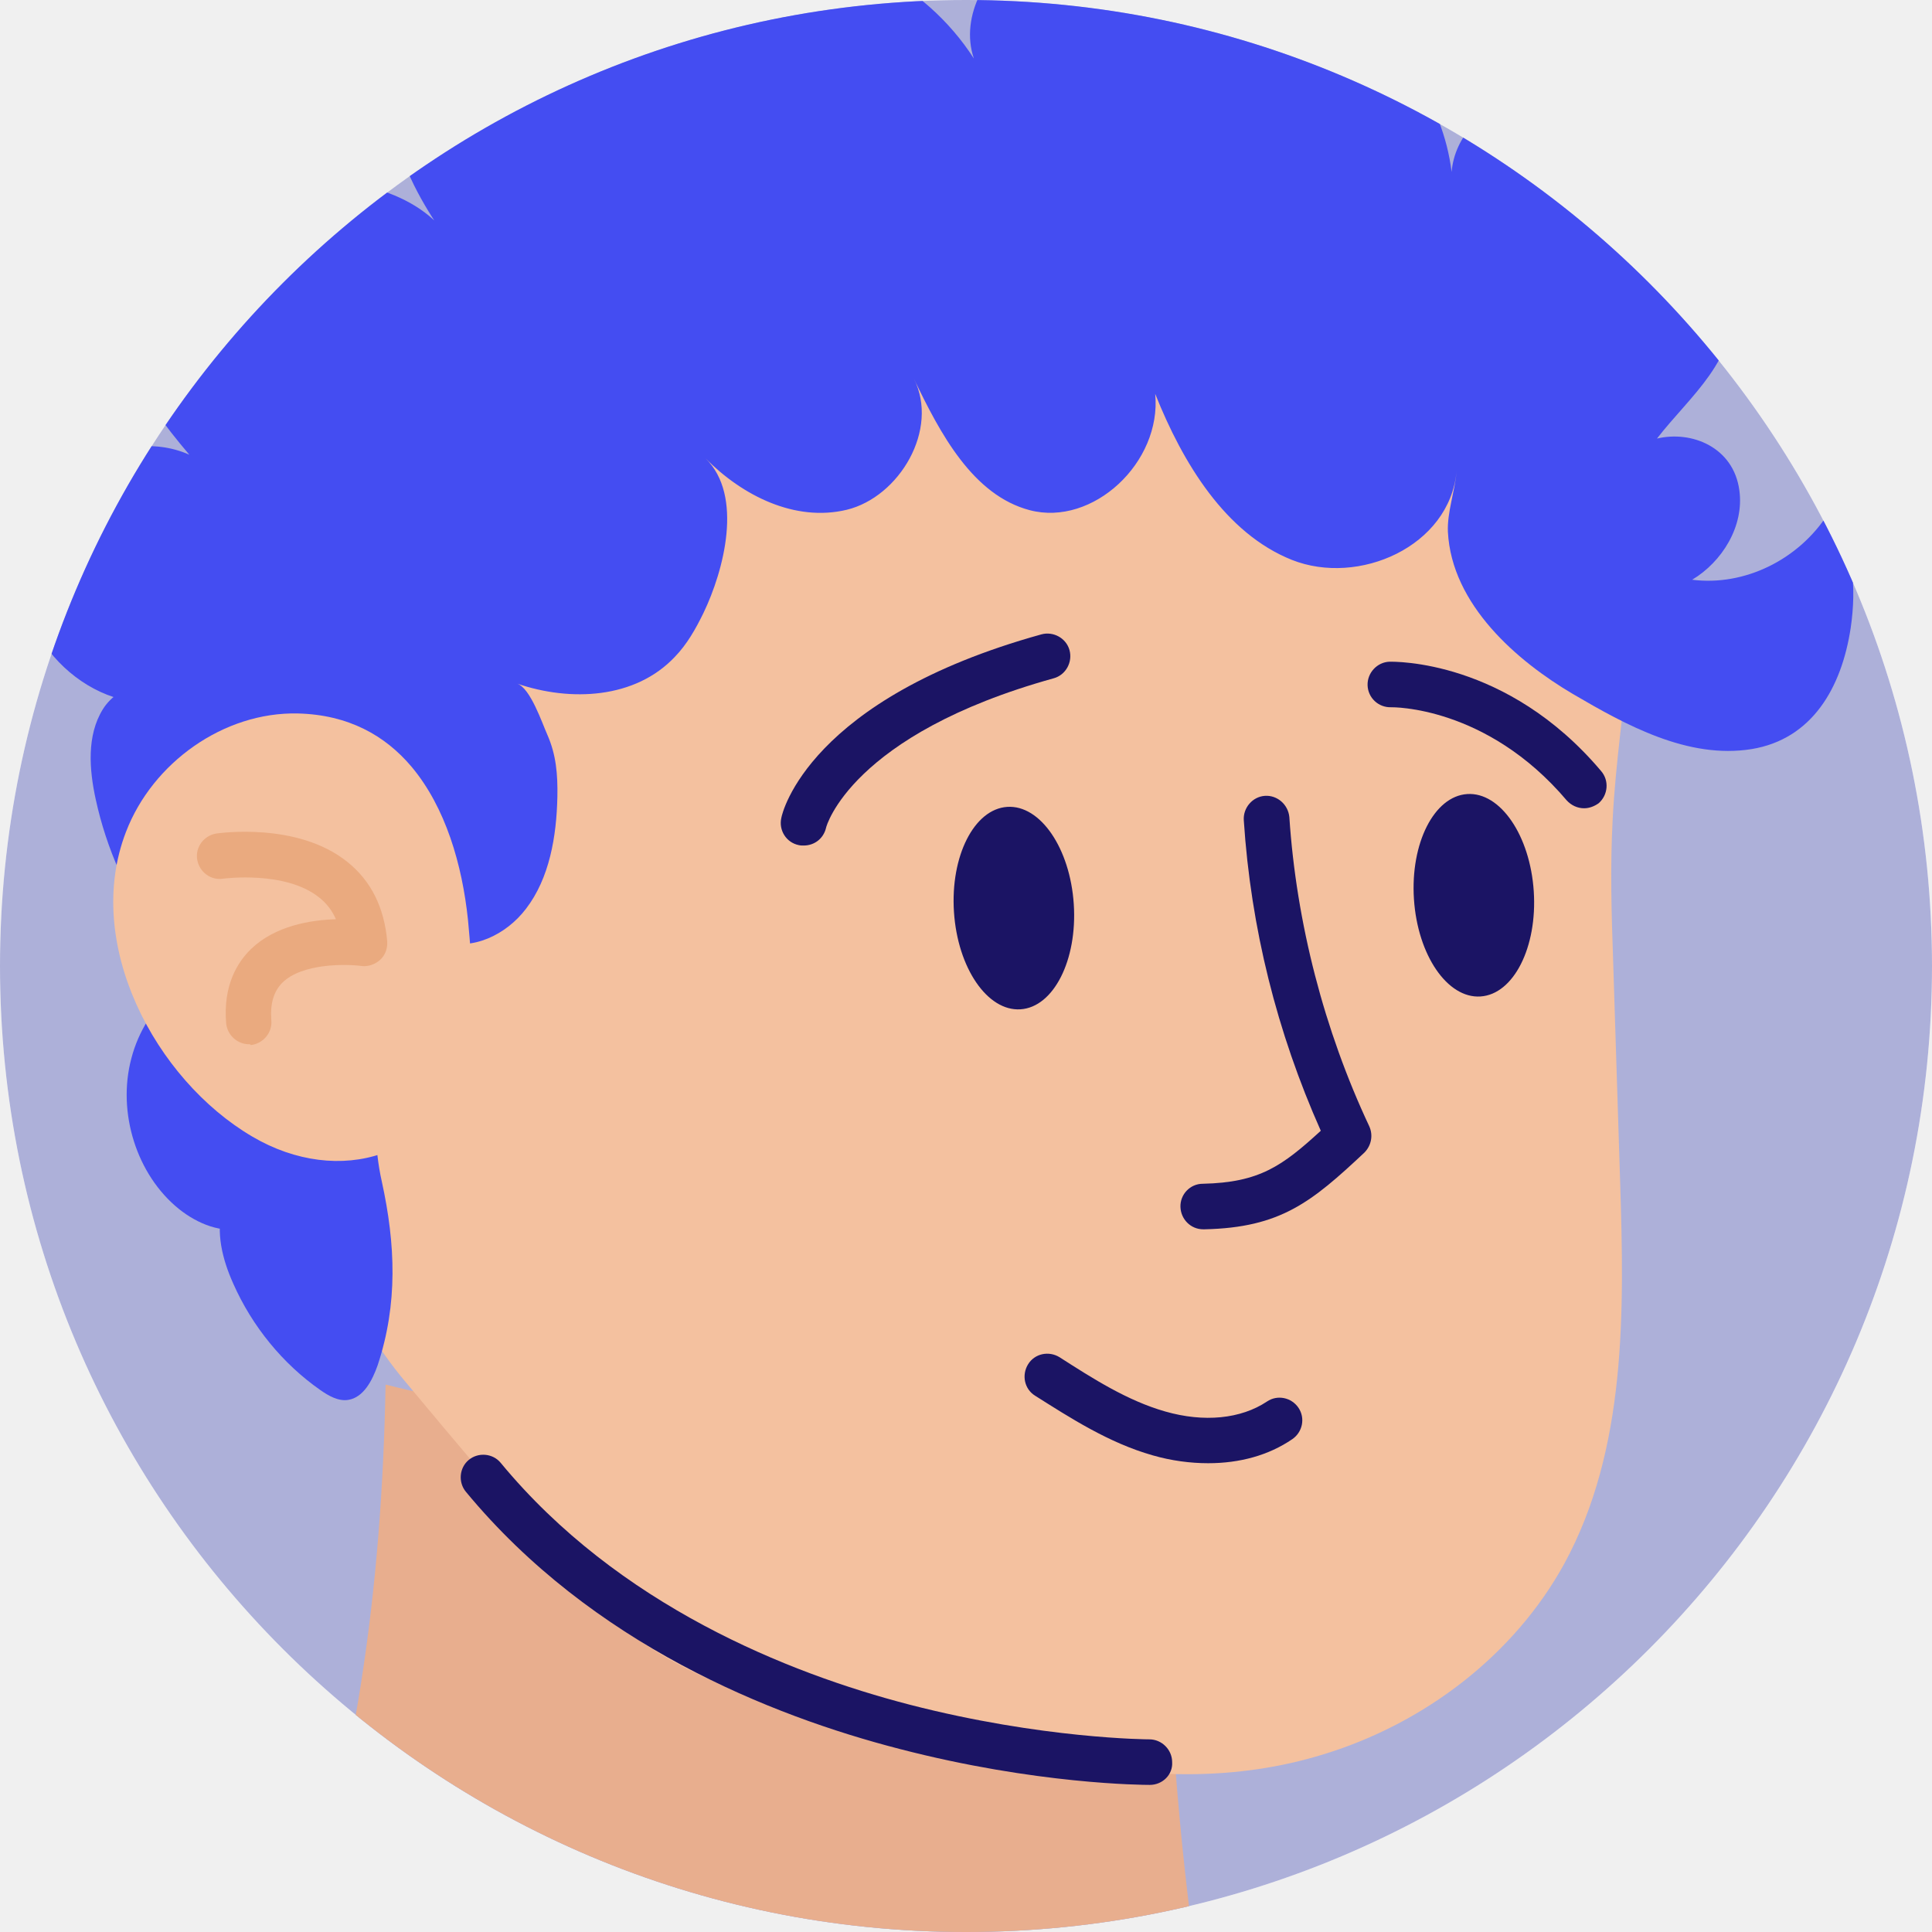
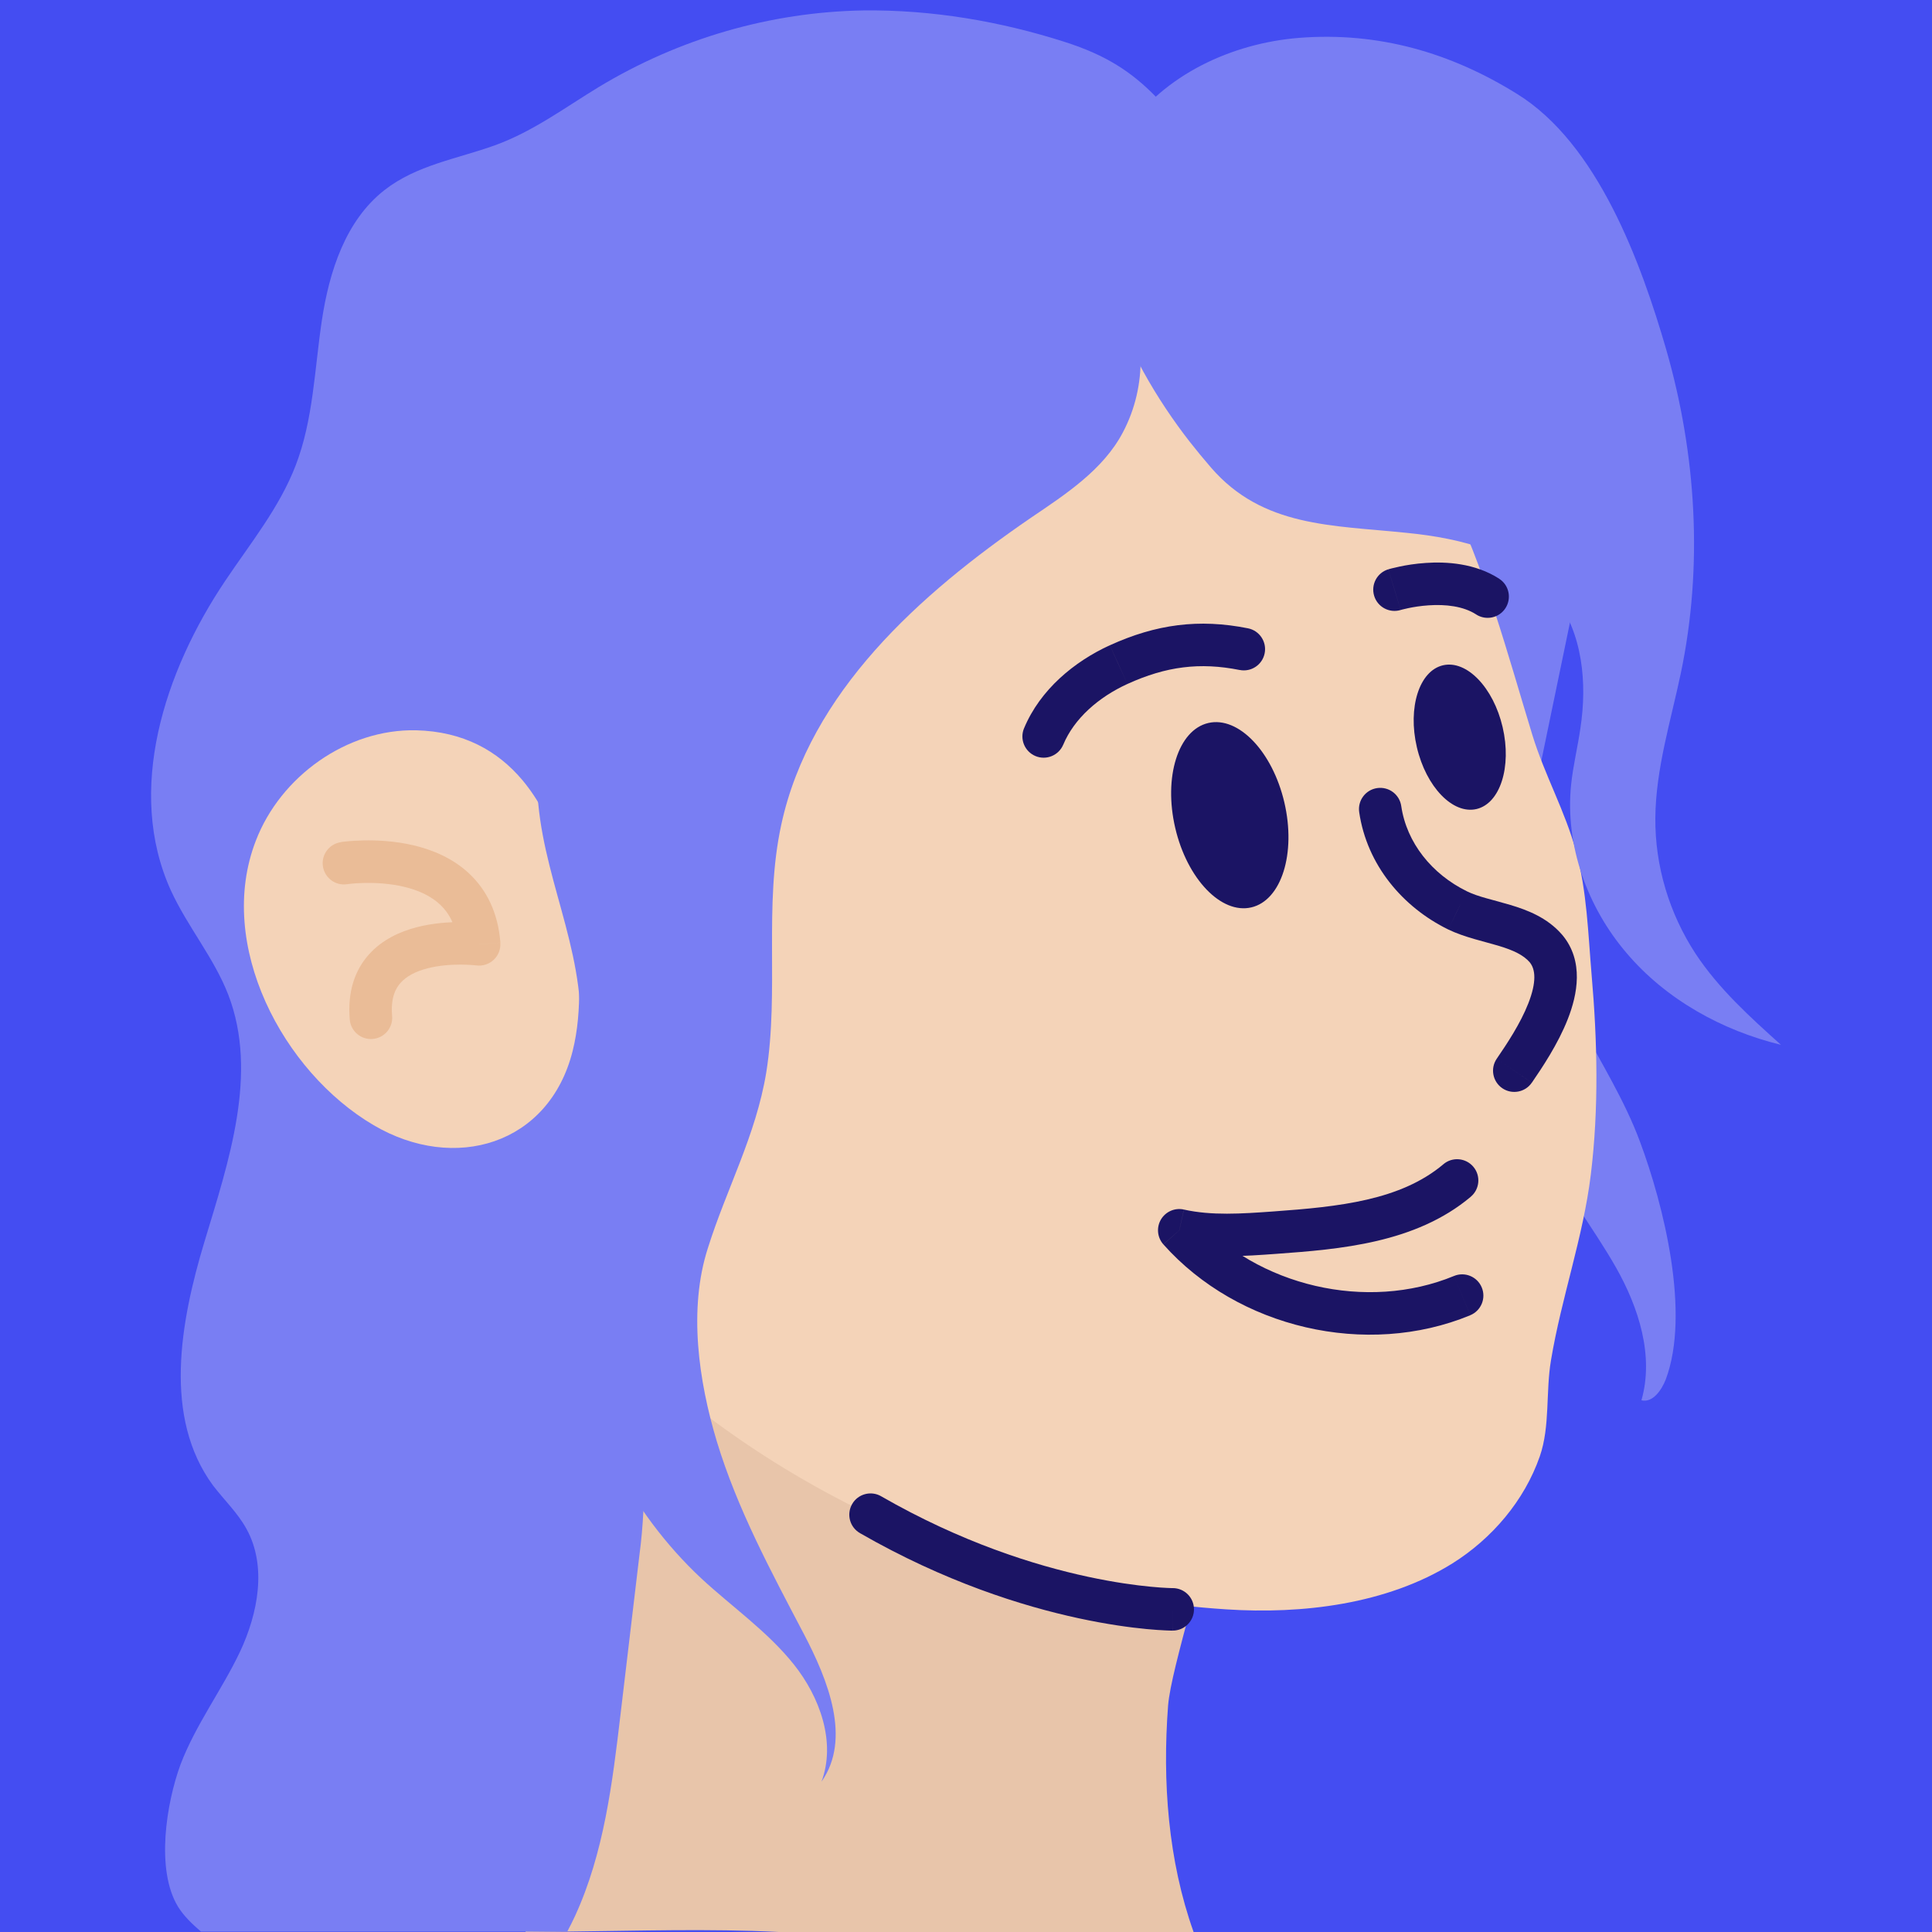
- <svg xmlns="http://www.w3.org/2000/svg" width="70" height="70" viewBox="0 0 70 70" fill="none">
-   <g clip-path="url(#clip0_133882_7055)">
-     <rect width="70" height="70" rx="35" fill="white" />
-     <path d="M72.5 -2.5H-2.5V72.5H72.5V-2.5Z" fill="#ADB0D9" />
-     <path d="M43.535 72.5H10.16C10.28 72.14 10.4 71.795 10.52 71.45C12.905 64.4 13.835 57.56 13.97 50.165C22.415 52.31 31.295 51.395 40.01 51.305C43.25 51.275 42.17 53.81 42.2 56.18C42.245 59.135 42.41 62.09 42.665 65.03C42.875 67.52 43.175 70.01 43.535 72.5Z" fill="#ADB0D9" />
-     <path d="M43.535 72.5H10.16C10.28 72.14 10.4 71.795 10.52 71.45C12.905 64.4 13.835 57.56 13.97 50.165C22.415 52.31 31.295 51.395 40.01 51.305C43.25 51.275 42.17 53.81 42.2 56.18C42.245 59.135 42.41 62.09 42.665 65.03C42.875 67.52 43.175 70.01 43.535 72.5Z" fill="#E8AE8E" />
-     <path d="M19.865 56.195C19.925 56.255 19.97 56.33 20.03 56.39C20.72 57.215 21.425 58.025 22.25 58.73C26.525 62.36 33.17 62.78 38.42 63.8C41.615 64.43 44.81 64.535 47.96 63.56C51.59 62.45 54.845 59.99 56.675 56.66C58.94 52.505 58.85 47.525 58.7 42.8C58.61 40.115 58.535 37.43 58.445 34.745C58.385 33.065 58.34 31.37 58.43 29.69C58.64 25.55 59.72 21.29 58.835 17.165C58.1 13.73 55.22 10.16 52.025 8.705C46.97 6.41 40.925 5.81 35.45 6.425C31.49 6.875 27.47 7.34 23.84 8.96C20.57 10.415 16.34 12.26 14.6 15.5C12.395 19.61 11.135 24.365 10.595 28.985C10.145 32.795 10.235 36.68 10.835 40.475C11.405 44.06 12.365 47.33 14.735 50.12C16.43 52.16 18.155 54.185 19.865 56.195Z" fill="#F4C19F" />
-     <path d="M43.595 44.54C43.145 44.54 42.785 44.18 42.77 43.73C42.755 43.28 43.115 42.89 43.58 42.89C45.635 42.845 46.46 42.245 47.855 40.97C46.265 37.4 45.32 33.62 45.065 29.72C45.035 29.27 45.38 28.865 45.83 28.835C46.28 28.805 46.67 29.15 46.715 29.6C46.97 33.44 47.975 37.325 49.61 40.805C49.76 41.135 49.685 41.51 49.43 41.765C47.525 43.55 46.4 44.48 43.64 44.54C43.61 44.54 43.61 44.54 43.595 44.54Z" fill="#1B1464" />
-     <path d="M36.975 36.569C38.174 36.491 39.038 34.785 38.905 32.76C38.772 30.734 37.692 29.156 36.494 29.235C35.295 29.313 34.431 31.019 34.564 33.044C34.697 35.07 35.776 36.648 36.975 36.569Z" fill="#1B1464" />
-     <path d="M53.641 36.104C54.84 36.026 55.704 34.32 55.571 32.294C55.438 30.269 54.358 28.691 53.16 28.77C51.961 28.848 51.097 30.554 51.23 32.579C51.363 34.605 52.442 36.183 53.641 36.104Z" fill="#1B1464" />
-     <path d="M57.395 29.285C57.155 29.285 56.93 29.18 56.765 29C53.855 25.565 50.435 25.625 50.405 25.625C49.94 25.64 49.565 25.28 49.55 24.83C49.535 24.38 49.895 23.99 50.345 23.975C50.51 23.975 54.59 23.885 58.01 27.935C58.31 28.28 58.265 28.805 57.92 29.105C57.77 29.21 57.59 29.285 57.395 29.285Z" fill="#1B1464" />
-     <path d="M29.12 30.635C29.06 30.635 29 30.635 28.94 30.62C28.49 30.53 28.205 30.08 28.31 29.63C28.34 29.45 29.3 25.325 37.73 22.985C38.165 22.865 38.63 23.12 38.75 23.555C38.87 23.99 38.615 24.455 38.18 24.575C30.83 26.615 29.93 29.96 29.93 29.99C29.84 30.38 29.51 30.635 29.12 30.635Z" fill="#1B1464" />
-     <path d="M43.775 53.015C43.13 53.015 42.44 52.925 41.765 52.73C40.175 52.28 38.765 51.365 37.505 50.57C37.115 50.33 37.01 49.82 37.25 49.43C37.49 49.04 38 48.935 38.39 49.175C39.605 49.955 40.85 50.75 42.215 51.14C43.625 51.545 44.96 51.41 45.905 50.78C46.28 50.525 46.79 50.63 47.045 51.005C47.3 51.38 47.195 51.89 46.82 52.145C45.965 52.73 44.915 53.015 43.775 53.015Z" fill="#1B1464" />
-     <path d="M13.835 42.815C13.265 40.295 13.895 37.445 14.015 34.865C14.03 34.535 14.06 34.175 14.27 33.95C14.705 33.485 15.425 33.905 16.01 34.1C17.105 34.46 18.335 33.875 19.055 32.93C19.91 31.82 20.165 30.305 20.195 28.865C20.21 28.055 20.15 27.35 19.835 26.63C19.64 26.195 19.22 24.935 18.74 24.77C20.675 25.43 23.015 25.325 24.455 23.795C24.89 23.345 25.205 22.79 25.49 22.205C26.225 20.675 26.945 17.96 25.565 16.61C26.9 17.96 28.805 18.92 30.68 18.47C32.585 18.005 34.04 15.56 33.11 13.715C34.07 15.725 35.255 17.945 37.31 18.485C39.59 19.085 42.095 16.76 41.855 14.27C42.86 16.79 44.405 19.325 46.805 20.285C49.22 21.245 52.52 19.805 52.775 17.075C52.715 17.795 52.43 18.56 52.46 19.265C52.595 21.92 54.98 23.96 56.99 25.145C58.91 26.27 61.16 27.515 63.47 27.14C65.645 26.78 66.725 24.935 67.055 22.745C67.265 21.305 67.175 19.67 66.23 18.62C65.165 20.285 63.2 21.245 61.31 21.005C62.39 20.36 63.2 19.07 63.02 17.765C62.81 16.205 61.295 15.59 60.035 15.89C61.28 14.285 62.93 13.1 62.825 10.73C62.72 8.105 60.605 5.42 58.52 4.235C57.44 3.62 56.165 3.26 54.965 3.56C53.765 3.86 52.7 4.925 52.595 6.23C52.28 3.665 50.645 1.43 48.605 0.035C46.565 -1.36 44.15 -2.005 41.75 -2.35C40.205 -2.56 38.57 -2.65 37.175 -1.93C35.78 -1.21 34.76 0.575 35.285 2.12C33.485 -0.685 30.26 -2.185 27.08 -2.395C23.9 -2.605 20.735 -1.675 17.765 -0.46C16.625 0.005 15.455 0.575 14.765 1.64C13.295 3.95 14.9 7.04 16.595 9.185C15.59 6.98 12.89 6.47 10.595 6.425C8.21 6.38 5.33 6.83 4.325 9.155C3.245 11.66 5.12 14.435 6.86 16.475C4.265 15.32 0.92 17.555 0.77 20.54C0.62 23.525 3.725 26.15 6.41 25.295C5.765 24.41 4.31 24.755 3.725 25.7C3.14 26.645 3.23 27.875 3.47 28.97C3.86 30.755 4.61 32.435 5.66 33.89C6.47 35 8.255 35.9 8.915 34.67C7.01 34.85 5.27 36.38 4.76 38.345C4.235 40.31 4.955 42.575 6.485 43.805C7.16 44.345 8.045 44.705 8.87 44.495C9.695 44.285 10.385 43.355 10.175 42.485C9.35 42.11 8.36 42.815 8.075 43.73C7.805 44.645 8.06 45.635 8.45 46.505C9.14 48.065 10.25 49.415 11.6 50.36C11.9 50.57 12.26 50.78 12.62 50.72C13.175 50.63 13.49 50.015 13.685 49.46C14.42 47.24 14.33 45.08 13.835 42.815Z" fill="#444DF2" />
-     <path d="M14.915 27.785C13.955 26.645 12.62 25.895 10.79 25.85C8.105 25.79 5.525 27.635 4.565 30.14C3.005 34.175 5.615 39.11 9.14 41.18C12.275 43.025 15.95 41.945 16.865 38.3C17.27 36.68 17.105 34.97 16.955 33.32C16.745 31.325 16.145 29.255 14.915 27.785Z" fill="#F4C19F" />
-     <path d="M9.02 37.835C8.6 37.835 8.24 37.505 8.195 37.085C8.075 35.69 8.615 34.85 9.095 34.385C9.965 33.545 11.24 33.335 12.17 33.305C12.035 32.99 11.825 32.72 11.555 32.51C10.325 31.535 8.105 31.835 8.09 31.835C7.64 31.91 7.22 31.595 7.145 31.145C7.07 30.695 7.385 30.275 7.835 30.2C7.955 30.185 10.775 29.78 12.575 31.22C13.445 31.91 13.925 32.885 14.03 34.115C14.045 34.37 13.955 34.61 13.775 34.775C13.595 34.94 13.34 35.03 13.1 35C12.545 34.925 10.955 34.895 10.235 35.6C9.92 35.915 9.785 36.35 9.83 36.965C9.875 37.415 9.53 37.82 9.08 37.865C9.08 37.835 9.05 37.835 9.02 37.835Z" fill="#EAAA7F" />
-     <path d="M41.659 64.67C41.419 64.67 37.549 64.655 32.584 63.365C27.934 62.165 21.439 59.57 16.88 54.05C16.595 53.705 16.64 53.18 16.985 52.895C17.329 52.61 17.855 52.655 18.14 53C22.399 58.16 28.549 60.62 32.944 61.76C37.759 63.005 41.599 63.02 41.644 63.02C42.094 63.02 42.469 63.395 42.469 63.845C42.499 64.295 42.124 64.67 41.659 64.67C41.674 64.67 41.674 64.67 41.659 64.67Z" fill="#1B1464" />
-   </g>
-   <defs>
-     <clipPath id="clip0_133882_7055">
-       <rect width="70" height="70" rx="35" fill="white" />
-     </clipPath>
-   </defs>
+ <svg xmlns="http://www.w3.org/2000/svg" width="500" height="500" viewBox="0 0 500 500" fill="none">
+   <path d="M500 -0.002H0V499.998H500V-0.002Z" fill="#444DF2" />
+   <path d="M399.8 297.098C404.6 308.098 412.3 317.598 418.2 327.998C424.1 338.398 428.1 350.898 424.8 362.398C427.7 363.098 430 359.798 431.1 356.998C437.5 339.898 430.6 311.998 424.4 295.398C416.5 274.098 399.5 255.698 398.6 232.998C391 253.198 391 277.198 399.8 297.098Z" fill="#797EF3" />
+   <path d="M387.2 73.698C400.8 90.198 411.4 110.398 411 131.798C410.8 139.298 409.3 146.598 407.8 153.898C404.7 168.898 401.6 183.798 398.5 198.798C397.7 202.498 397 206.198 395 209.398C390.4 216.898 379.9 219.298 371.7 216.298C363.5 213.298 357.4 205.798 354.2 197.698C349.2 185.298 349.8 171.098 353.5 158.298C357.2 145.398 363.8 133.598 370.6 122.098C375.7 113.498 381.1 104.798 389.1 98.798L387.2 73.698Z" fill="#797EF3" />
+   <path d="M308.9 499.998H201.7C201.6 499.998 201.6 499.998 201.5 499.998C183.4 499.098 165.1 499.698 146.9 499.898C143.3 499.898 139.7 499.998 136 499.998C136.7 497.598 137.4 495.298 138 492.998C149.4 453.498 154.9 415.198 156.9 374.698C157.3 366.898 157.5 358.998 157.7 351.098C160.4 351.898 163.1 352.598 165.9 353.298C166.5 353.498 167 353.598 167.6 353.698C172.2 354.798 176.8 355.798 181.5 356.498C222.3 363.498 264.4 359.098 305.9 358.598C322.3 358.398 314.8 390.498 308.3 415.598C308.3 415.698 308.2 415.798 308.2 415.898C305.3 426.798 302.7 436.398 302.3 441.398C300.8 461.098 302.3 481.498 308.9 499.998Z" fill="#E8C5AA" />
+   <path d="M345.5 87.898C336 81.098 324.6 76.798 312.5 72.598C258.7 53.898 192.3 59.498 150.4 101.298C134.4 117.198 122.9 137.398 116.8 159.198C110.2 182.698 113.6 203.498 115.1 227.198C117.4 264.798 123.3 304.598 147.7 333.298C189 381.898 254 412.398 317.3 416.498C337 417.798 358.9 415.198 375.9 404.598C386.1 398.198 394.5 388.398 398.5 376.898C401.2 369.098 400 360.198 401.4 351.998C404.1 335.798 409.7 320.298 411.7 303.998C413.8 286.798 413.4 269.398 411.9 252.198C411 241.598 410.7 230.698 407.9 220.398C405.1 209.998 399.8 200.698 396.6 190.298C390.2 169.398 384.2 146.498 374.3 126.998C367.3 113.298 358.1 96.798 345.5 87.898Z" fill="#F4D3B8" />
+   <path d="M323.834 234.833C331.634 233.014 335.465 220.857 332.392 207.679C329.319 194.501 320.506 185.293 312.707 187.112C304.907 188.93 301.076 201.087 304.149 214.265C307.222 227.443 316.035 236.651 323.834 234.833Z" fill="#1B1464" />
+   <path d="M382.11 209.378C388.24 207.948 391.27 198.458 388.88 188.188C386.49 177.918 379.57 170.748 373.44 172.178C367.31 173.608 364.28 183.098 366.68 193.368C369.07 203.638 375.98 210.808 382.11 209.378Z" fill="#1B1464" />
+   <path d="M395.88 249.028C397.39 250.838 397.7 254.118 395.53 259.668C393.49 264.888 389.98 270.168 387.36 273.988L396.44 280.198C399.02 276.428 403.22 270.208 405.77 263.668C408.2 257.468 410 248.748 404.32 241.958L395.88 249.028ZM374.8 240.548C378.93 242.558 384.29 243.708 387.72 244.738C391.68 245.918 394.28 247.158 395.94 249.088L404.28 241.918C400.44 237.448 395.19 235.488 390.87 234.198C386.02 232.748 382.68 232.148 379.61 230.658L374.8 240.548ZM351.76 210.198C353.76 223.858 363.01 234.768 374.78 240.538L379.62 230.658C370.59 226.228 364.04 218.138 362.64 208.598L351.76 210.198ZM387.36 273.988C385.64 276.498 386.29 279.918 388.79 281.628C391.29 283.338 394.72 282.698 396.43 280.198L387.36 273.988ZM400.1 245.498L404.32 241.968C404.3 241.948 404.29 241.928 404.27 241.918L400.1 245.498ZM377.2 235.598L374.78 240.538C374.79 240.538 374.79 240.548 374.8 240.548L377.2 235.598ZM362.64 208.598C362.2 205.588 359.41 203.518 356.4 203.958C353.39 204.398 351.32 207.188 351.76 210.198L362.64 208.598Z" fill="#1B1464" />
+   <path d="M330.4 324.488C346.66 323.308 366.36 321.748 380.65 309.708L373.56 301.298C362.45 310.658 346.55 312.298 329.61 313.518L330.4 324.488ZM304.01 323.768C313.03 325.768 322.24 325.078 330.4 324.488L329.61 313.518C321.17 314.128 313.58 314.628 306.4 313.038L304.01 323.768ZM376.3 330.218C353.78 339.518 325.46 332.908 309.31 314.748L301.09 322.058C320.34 343.698 353.62 351.488 380.5 340.388L376.3 330.218ZM380.64 309.708C382.96 307.748 383.26 304.278 381.3 301.958C379.34 299.638 375.87 299.338 373.55 301.298L380.64 309.708ZM305.2 318.398L306.39 313.028C304.06 312.508 301.66 313.558 300.45 315.608C299.24 317.668 299.5 320.268 301.08 322.048L305.2 318.398ZM380.5 340.378C383.31 339.218 384.64 335.998 383.48 333.198C382.32 330.388 379.1 329.058 376.3 330.218L380.5 340.378Z" fill="#1B1464" />
+   <path d="M287.21 166.998C278.08 171.178 269.21 178.428 265.02 188.488L275.17 192.718C277.98 185.968 284.31 180.418 291.78 177.008L287.21 166.998ZM322.98 162.608C310.27 160.068 299.2 161.548 287.23 166.998L291.78 177.008C301.8 172.448 310.53 171.338 320.83 173.398L322.98 162.608ZM265.02 188.478C263.85 191.278 265.18 194.498 267.98 195.668C270.78 196.838 274 195.508 275.17 192.708L265.02 188.478ZM289.5 171.998L287.22 166.988C287.22 166.988 287.21 166.988 287.21 166.998L289.5 171.998ZM320.82 173.388C323.8 173.988 326.7 172.048 327.29 169.078C327.89 166.098 325.95 163.198 322.98 162.608L320.82 173.388Z" fill="#1B1464" />
+   <path d="M360.9 152.598C362.5 157.858 362.5 157.858 362.49 157.858C362.49 157.858 362.49 157.858 362.5 157.858C362.51 157.858 362.54 157.848 362.57 157.838C362.64 157.818 362.77 157.778 362.94 157.738C363.28 157.648 363.79 157.528 364.45 157.388C365.77 157.108 367.63 156.798 369.73 156.658C374.11 156.358 378.7 156.868 382.03 159.018L388 149.778C381.72 145.728 374.26 145.328 369 145.688C366.28 145.868 363.9 146.268 362.21 146.628C361.36 146.808 360.67 146.978 360.17 147.098C359.92 147.158 359.73 147.218 359.58 147.258C359.51 147.278 359.45 147.298 359.41 147.308C359.39 147.318 359.37 147.318 359.35 147.328C359.34 147.328 359.34 147.328 359.33 147.338H359.32C359.3 147.338 359.3 147.338 360.9 152.598ZM382.02 159.018C384.57 160.668 387.98 159.938 389.62 157.378C391.26 154.818 390.54 151.418 387.98 149.778L382.02 159.018ZM359.3 147.338C356.39 148.218 354.75 151.288 355.63 154.198C356.51 157.108 359.58 158.748 362.49 157.868L359.3 147.338Z" fill="#1B1464" />
+   <path d="M307.8 114.198C309.6 116.498 311.5 118.798 313.4 120.998C326.8 136.498 344.8 135.898 364 137.898C378.3 139.298 393.6 143.098 402.4 154.498C409.6 163.898 410.8 176.798 409 188.498C408.3 193.398 407.1 198.198 406.6 203.098C405 218.798 410.8 234.798 421 246.698C431.2 258.698 445.7 266.698 460.9 270.398C452.9 263.198 444.8 255.898 438.8 246.798C432 236.398 428.3 224.098 428.4 211.698C428.5 198.998 432.4 186.598 435 174.198C440.8 146.498 439 117.498 431.2 90.398C424.7 67.998 413.5 37.198 392.6 24.298C375.4 13.598 356.7 8.198 336.2 9.798C318.8 11.198 301.3 19.298 291.4 33.798C274.4 58.698 291.4 93.098 307.8 114.198Z" fill="#797EF3" />
+   <path d="M302.5 69.398C301 70.498 299.5 71.498 298 72.498C296 73.798 294 75.098 292 76.298C290.7 77.098 289.4 77.898 288.1 78.698C268 91.498 247.8 104.298 229.5 119.598C217.9 129.298 207.1 139.798 196.5 150.498C191.7 155.298 185.5 159.698 181.2 164.798C177 169.798 177.1 175.098 176.4 181.598C176.3 182.598 176.2 183.698 176 184.698C172.2 217.398 168.4 250.098 164.5 282.698C161.7 306.298 164.1 329.098 165.7 351.898C165.7 352.298 165.8 352.698 165.8 353.098C166.6 365.698 167.2 378.298 166.5 391.198C166.3 394.898 166 398.598 165.5 402.298C163.9 416.098 162.2 429.798 160.6 443.598C158.5 461.398 156.3 479.598 148.8 495.898C148.2 497.198 147.5 498.598 146.8 499.898H52C49.7 497.898 47.6 495.898 46.1 493.498C40.2 483.898 43.1 466.498 46.7 456.698C50.6 446.398 57.4 437.398 62.1 427.498C66.8 417.498 69.1 405.298 63.8 395.698C61.5 391.498 58 388.198 55.1 384.398C42.2 366.798 46.6 342.298 52.9 321.398C59.2 300.498 66.9 277.898 59.1 257.498C55.4 247.898 48.5 239.798 44.2 230.398C32.5 204.598 42.5 173.798 58.3 150.298C64.8 140.598 72.3 131.398 76.5 120.498C81.1 108.598 81.4 95.498 83.3 82.898C85.2 70.298 89.4 57.098 99.5 49.198C107.8 42.698 118.4 41.098 128.1 37.598C138 33.998 146.1 27.898 155 22.498C175.7 9.998 199.3 3.098 223.5 2.698C241.2 2.498 258.9 5.498 275.7 10.898C286.3 14.298 292.8 18.598 299 24.898C302.2 28.198 305.4 32.098 309 36.598C311.7 39.998 314.4 43.498 315.2 47.698C316.8 56.598 310 63.898 302.5 69.398Z" fill="#797EF3" />
+   <path d="M135.2 201.898C128.8 194.298 119.9 189.298 107.7 188.998C89.8 188.598 72.6 200.898 66.2 217.598C55.8 244.498 73.2 277.398 96.7 291.198C117.6 303.498 142.1 296.298 148.2 271.998C150.9 261.198 149.8 249.798 148.8 238.798C147.4 225.498 143.4 211.698 135.2 201.898Z" fill="#F4D3B8" />
+   <path d="M124 244.398C124.73 238.948 124.72 238.948 124.72 238.948C124.72 238.948 124.72 238.948 124.71 238.948H124.7C124.69 238.948 124.68 238.948 124.67 238.948C124.64 238.948 124.61 238.938 124.57 238.938C124.49 238.928 124.38 238.918 124.25 238.898C123.98 238.868 123.61 238.828 123.14 238.798C122.21 238.728 120.91 238.648 119.37 238.638C116.32 238.618 112.12 238.858 107.87 239.958C103.66 241.048 98.93 243.108 95.41 247.088C91.74 251.228 89.91 256.848 90.52 263.878L101.48 262.928C101.09 258.458 102.26 255.948 103.65 254.378C105.19 252.638 107.59 251.388 110.63 250.608C113.63 249.828 116.8 249.628 119.32 249.638C120.56 249.648 121.58 249.708 122.29 249.758C122.64 249.788 122.91 249.808 123.08 249.828C123.17 249.838 123.23 249.848 123.26 249.848C123.28 249.848 123.29 249.848 123.29 249.848C123.27 249.848 123.27 249.848 124 244.398ZM89 223.398C89.82 228.838 89.82 228.838 89.82 228.838C89.82 228.838 89.84 228.838 89.86 228.828C89.9 228.818 89.97 228.818 90.06 228.798C90.25 228.778 90.55 228.738 90.95 228.698C91.74 228.618 92.9 228.538 94.31 228.508C97.15 228.448 100.85 228.628 104.5 229.488C108.17 230.348 111.48 231.828 113.92 234.128C116.24 236.328 118.12 239.588 118.53 244.798L129.5 243.958C128.9 236.178 125.91 230.308 121.48 226.128C117.17 222.058 111.85 219.908 107.03 218.768C102.18 217.628 97.5 217.428 94.1 217.498C92.38 217.528 90.95 217.638 89.93 217.728C89.42 217.778 89.01 217.828 88.72 217.858C88.57 217.878 88.46 217.888 88.37 217.908C88.33 217.918 88.29 217.918 88.26 217.918C88.25 217.918 88.23 217.918 88.23 217.928H88.22C88.22 217.928 88.22 217.928 88.21 217.928C88.18 217.958 88.18 217.958 89 223.398ZM90.52 263.878C90.78 266.908 93.45 269.148 96.48 268.878C99.51 268.618 101.75 265.948 101.48 262.918L90.52 263.878ZM124 244.398L123.27 249.848C124.91 250.068 126.57 249.528 127.78 248.388C128.99 247.248 129.61 245.628 129.48 243.968L124 244.398ZM88.18 217.958C85.18 218.418 83.11 221.218 83.57 224.218C84.03 227.218 86.83 229.288 89.83 228.828L88.18 217.958Z" fill="#EABC97" />
+   <path d="M148.3 136.898C154.4 119.798 164.6 103.598 175 88.998C185.1 74.698 198.8 62.998 214.5 55.198C229.2 47.998 246.2 44.198 262 48.398C287.8 55.298 303.5 87.498 290.6 111.898C285.5 121.598 275.8 127.898 266.8 133.998C237.9 153.798 209.6 179.198 202.2 213.398C197.6 234.498 201.7 256.398 198.3 277.598C195.6 293.898 188 307.698 183.2 322.998C178.1 338.798 180.8 357.398 185.5 372.998C190.8 390.498 199.5 406.598 208 422.798C214.3 434.798 220.4 449.998 212.6 461.098C216.4 450.898 212.2 439.198 205.4 430.698C198.6 422.198 189.5 415.898 181.5 408.498C163 391.198 150.9 367.298 147.4 342.298C145.9 331.898 144.7 320.698 144 310.098C143.2 297.398 148.5 284.798 149.9 272.198C152.5 248.398 141.4 230.098 139.3 207.998C137.1 184.798 140.4 159.098 148.3 136.898Z" fill="#797EF3" />
+   <path d="M303.5 416.498C303.5 410.998 303.5 410.998 303.5 410.998C303.49 410.998 303.48 410.998 303.45 410.998C303.4 410.998 303.32 410.998 303.2 410.998C302.97 410.988 302.61 410.978 302.12 410.958C301.15 410.918 299.69 410.828 297.78 410.638C293.97 410.278 288.4 409.538 281.52 408.058C267.75 405.098 248.75 399.148 228.03 387.228L222.55 396.768C244.42 409.348 264.53 415.658 279.21 418.818C286.55 420.398 292.55 421.198 296.74 421.598C298.84 421.798 300.49 421.898 301.63 421.948C302.2 421.978 302.65 421.988 302.96 421.998C303.12 421.998 303.24 422.008 303.33 422.008C303.37 422.008 303.41 422.008 303.44 422.008C303.45 422.008 303.47 422.008 303.47 422.008H303.48C303.5 421.998 303.5 421.998 303.5 416.498ZM228.04 387.228C225.41 385.718 222.04 386.618 220.53 389.258C219.02 391.898 219.92 395.258 222.56 396.768L228.04 387.228ZM303.5 421.998C306.54 421.998 309 419.538 309 416.498C309 413.458 306.54 410.998 303.5 410.998V421.998Z" fill="#1B1464" />
</svg>
